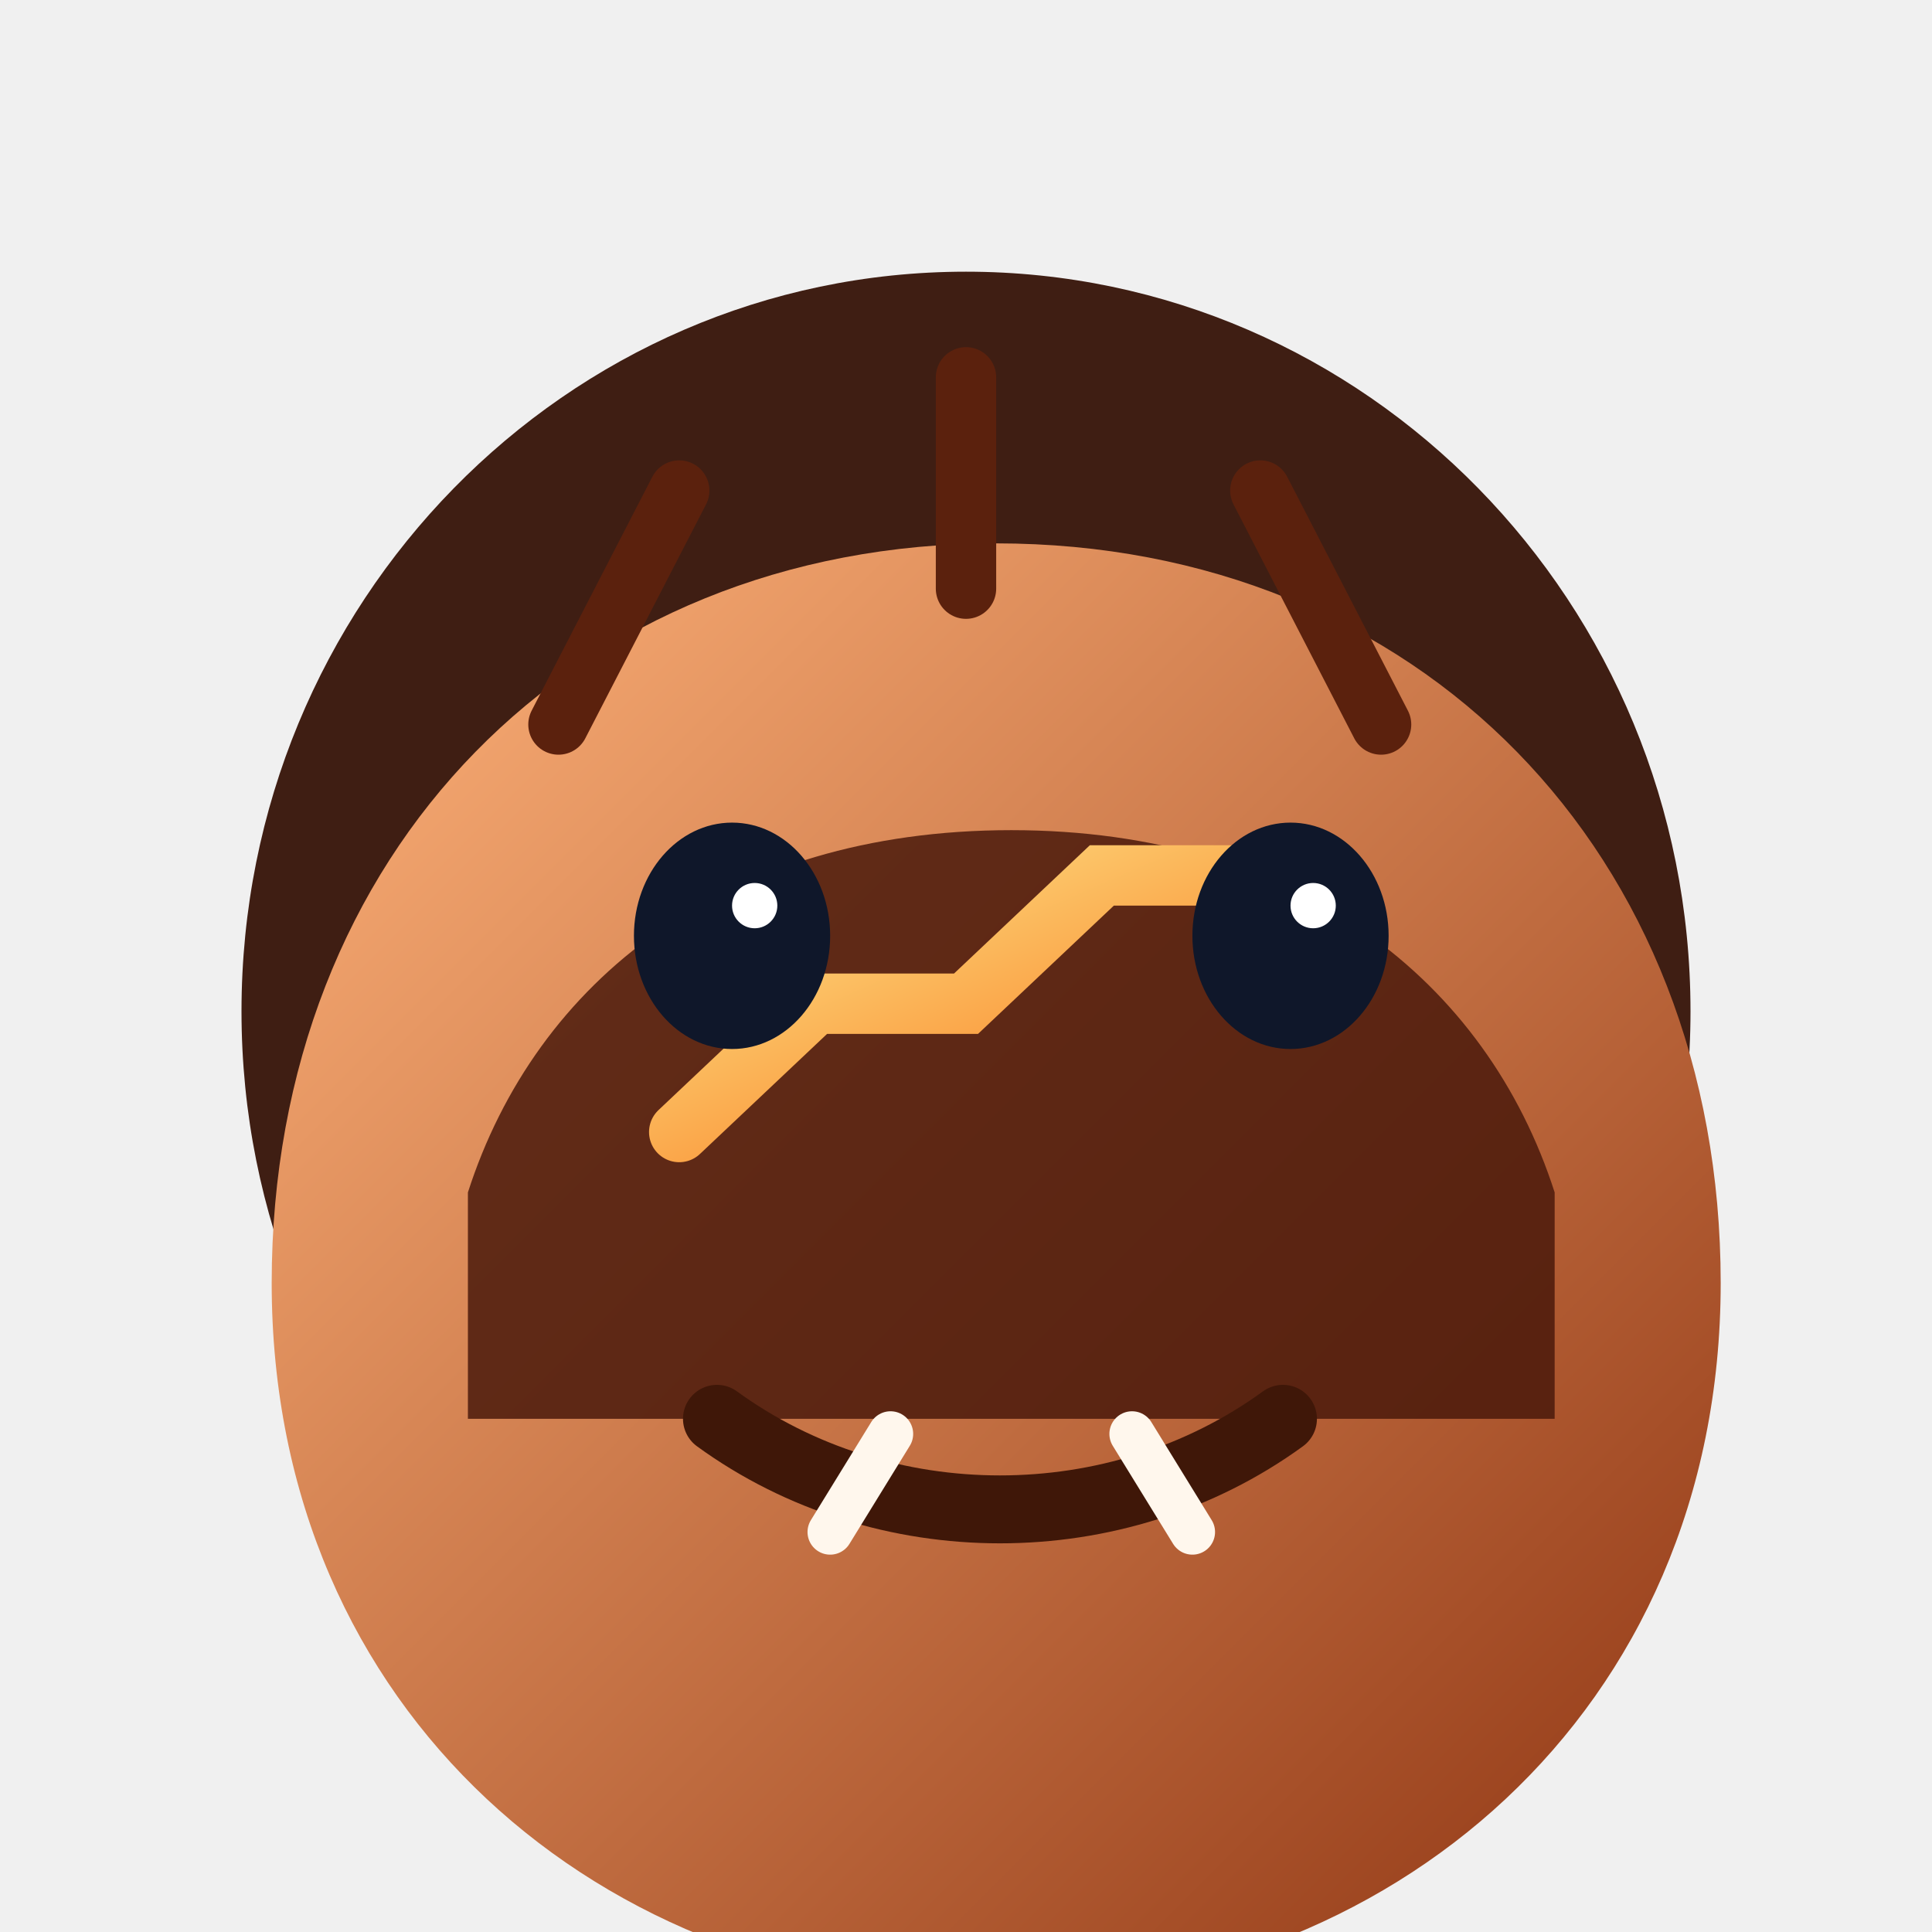
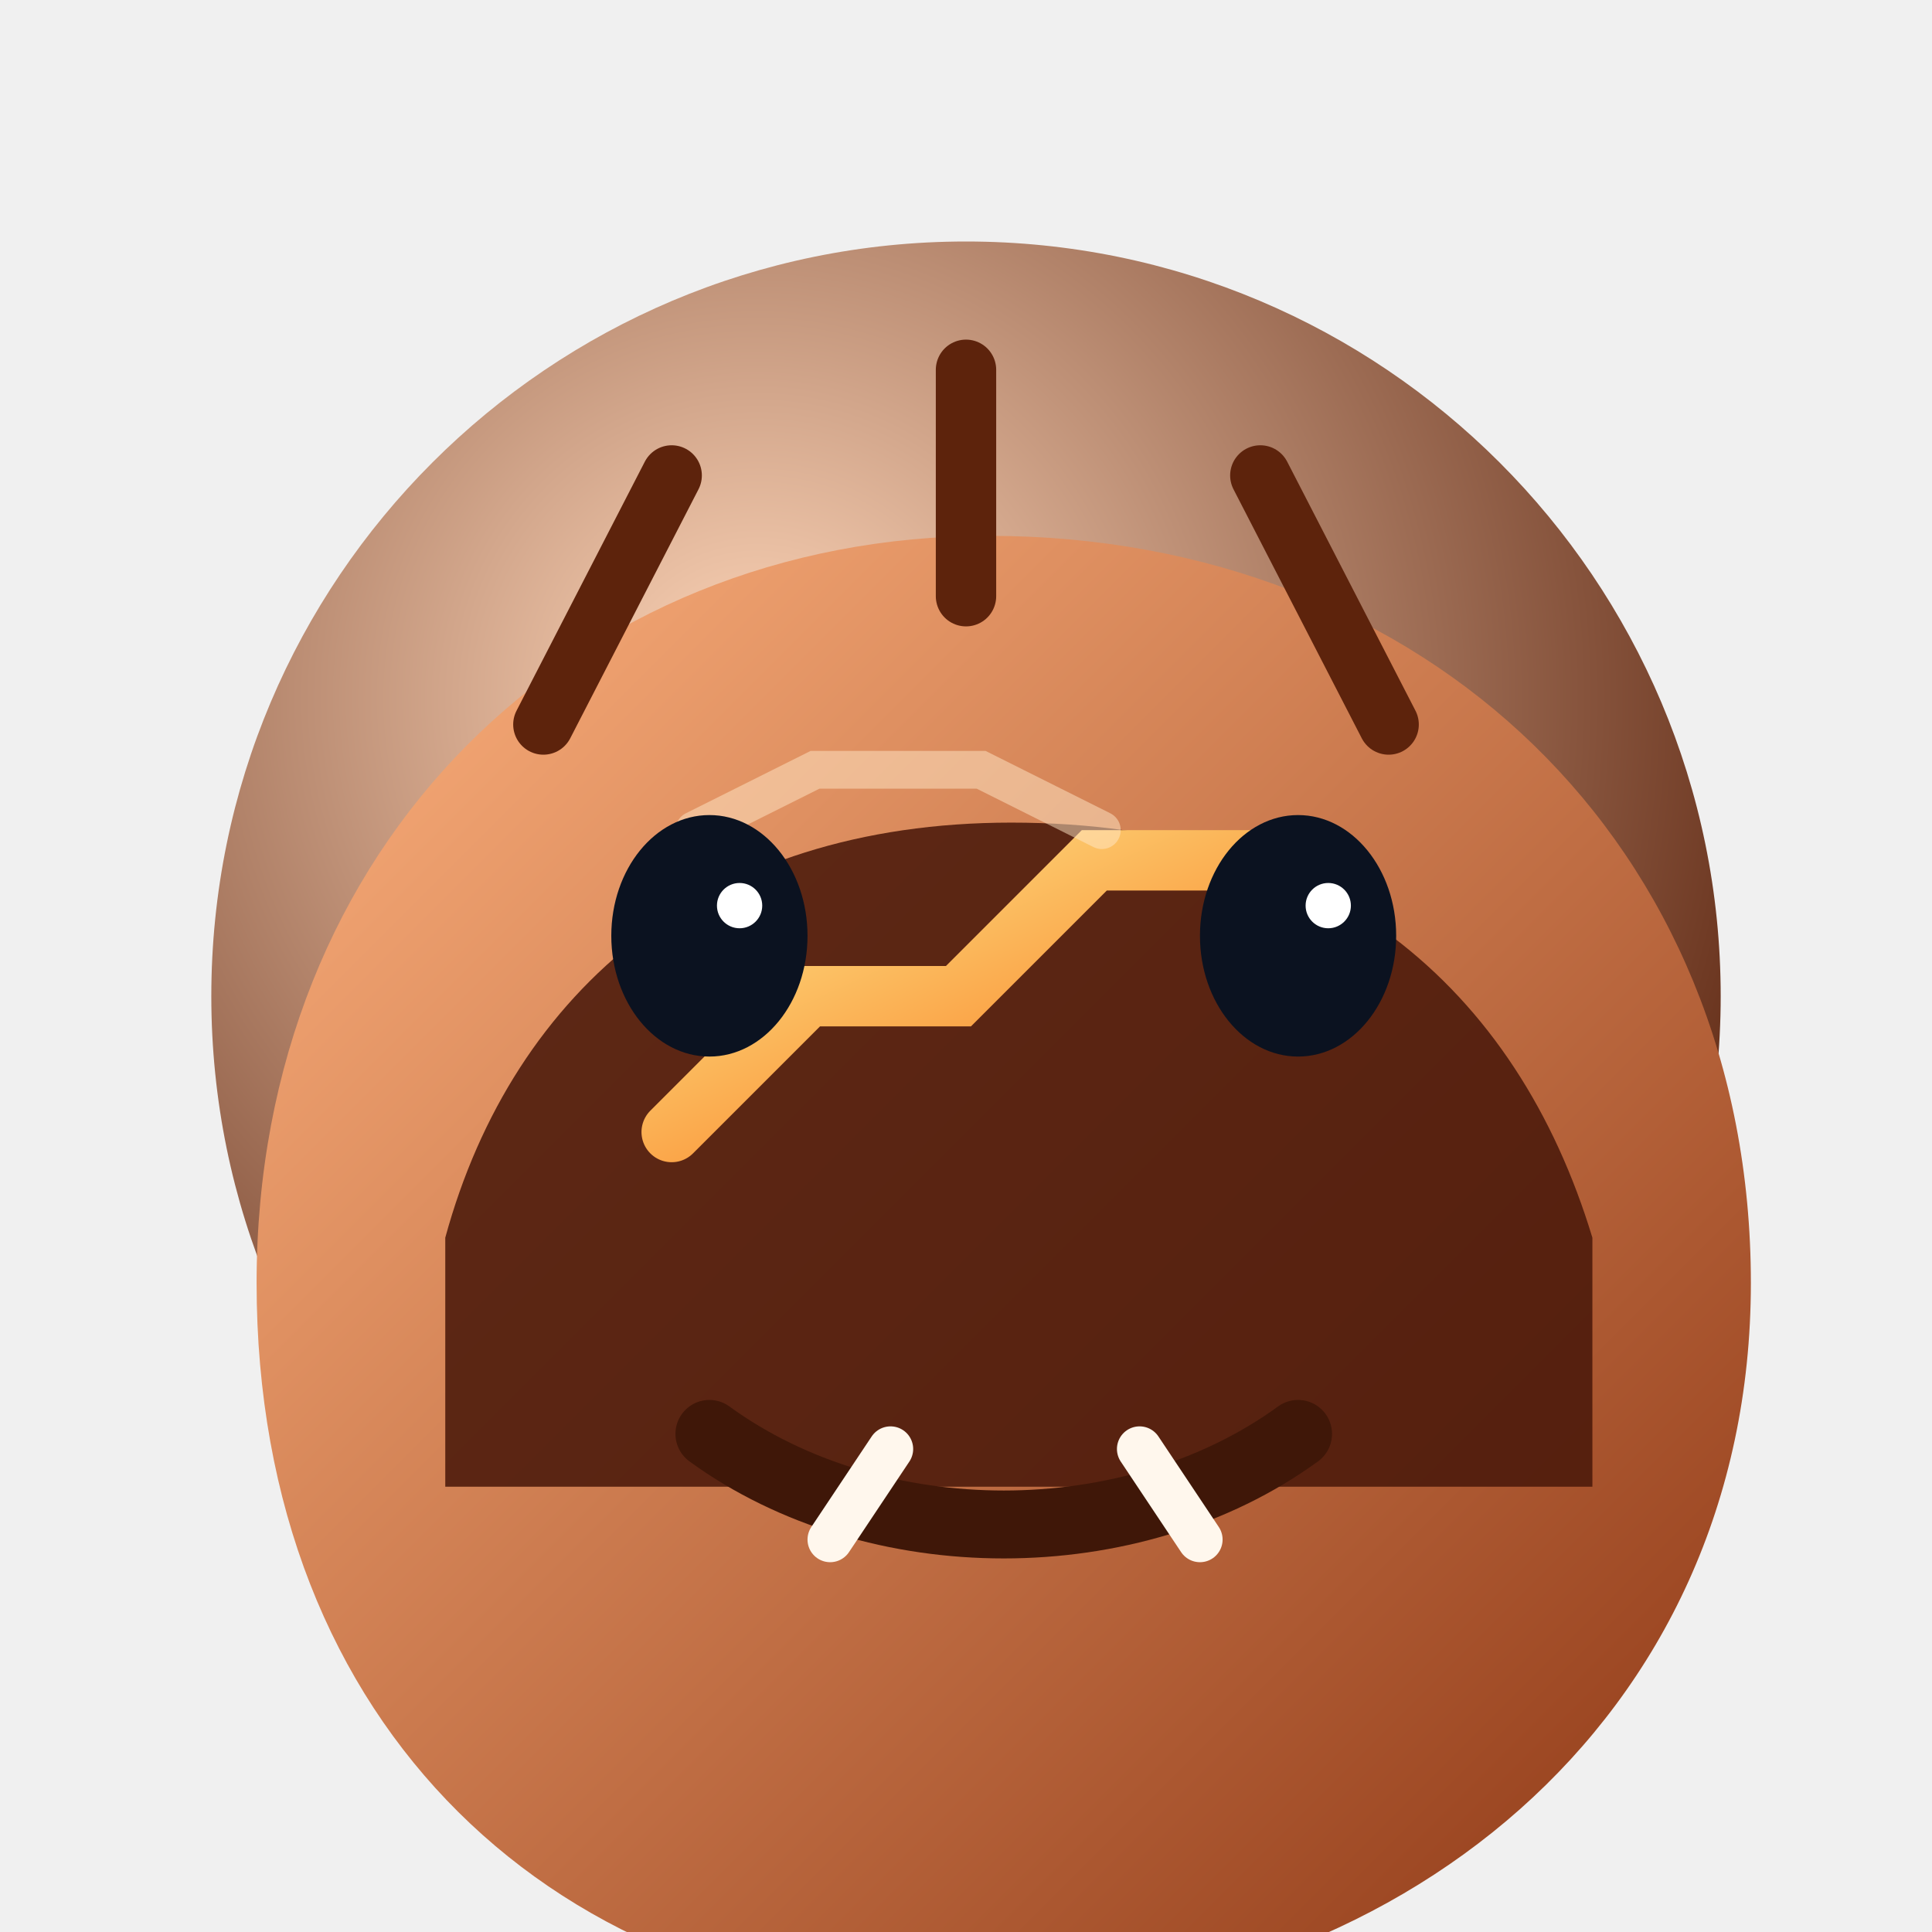
<svg xmlns="http://www.w3.org/2000/svg" viewBox="0 0 256 256">
  <defs>
-     <linearGradient id="skin" x1="0" y1="0" x2="1" y2="1">
-       <stop offset="0" stop-color="#ffb37a" />
-       <stop offset="1" stop-color="#8e3412" />
+     <radialGradient id="dr_bg" cx="36%" cy="30%" r="76%">
+       <stop offset="0" stop-color="#ffd7ba" />
+       <stop offset="1" stop-color="#5a230e" />
+     </radialGradient>
+     <linearGradient id="dr_skin" x1="0" y1="0" x2="1" y2="1">
+       <stop offset="0" stop-color="#ffb37f" />
+       <stop offset="1" stop-color="#8c3513" />
    </linearGradient>
-     <linearGradient id="plate" x1="0" y1="0" x2="1" y2="1">
+     <linearGradient id="dr_spike" x1="0" y1="0" x2="1" y2="1">
      <stop offset="0" stop-color="#fde68a" />
      <stop offset="1" stop-color="#f97316" />
    </linearGradient>
  </defs>
-   <ellipse cx="128" cy="134" rx="96" ry="98" fill="#3f1e13" />
-   <path d="M36 170c0-57 40-98 96-98s96 41 96 98-44 94-96 94-96-37-96-94z" fill="url(#skin)" />
-   <path d="M62 158c9-28 34-48 72-48s63 20 72 48v30H62z" fill="#4a190b" opacity="0.85" />
-   <path d="M74 96l16-31M183 96l-16-31M128 78l0-28" stroke="#5b210d" stroke-width="8" stroke-linecap="round" />
-   <path d="M90 150l18-17 20 0 18-17 22 0" stroke="url(#plate)" stroke-width="8" fill="none" stroke-linecap="round" />
-   <ellipse cx="97" cy="124" rx="13" ry="15" fill="#0f172a" />
-   <ellipse cx="171" cy="124" rx="13" ry="15" fill="#0f172a" />
-   <circle cx="100" cy="120" r="3" fill="#fff" />
-   <circle cx="174" cy="120" r="3" fill="#fff" />
-   <path d="M95 188c22 16 53 16 75 0" stroke="#3f1708" stroke-width="9" fill="none" stroke-linecap="round" />
-   <path d="M118 190l-8 13M150 190l8 13" stroke="#fff7ed" stroke-width="6" stroke-linecap="round" />
+   <ellipse cx="128" cy="132" rx="100" ry="100" fill="url(#dr_bg)" />
+   <path d="M34 170c0-58 42-99 97-99 58 0 101 41 101 99 0 58-47 96-104 96-54 0-94-37-94-96z" fill="url(#dr_skin)" />
+   <path d="M59 164c9-33 35-55 75-55 42 0 67 22 77 55v33H59z" fill="#4b190a" opacity="0.88" />
+   <path d="M72 96l17-33M184 96l-17-33M128 79l0-30" stroke="#5d230c" stroke-width="8" stroke-linecap="round" />
+   <path d="M89 150l18-18 20 0 18-18 23 0" stroke="url(#dr_spike)" stroke-width="8" fill="none" stroke-linecap="round" />
+   <path d="M92 110l16-8 22 0 16 8" stroke="#ffe8c7" stroke-width="5" fill="none" stroke-linecap="round" opacity="0.5" />
+   <ellipse cx="94" cy="124" rx="13" ry="16" fill="#0b1220" />
+   <ellipse cx="172" cy="124" rx="13" ry="16" fill="#0b1220" />
+   <circle cx="98" cy="120" r="3" fill="#fff" />
+   <circle cx="176" cy="120" r="3" fill="#fff" />
+   <path d="M94 190c22 16 56 16 78 0" stroke="#3f1708" stroke-width="9" fill="none" stroke-linecap="round" />
+   <path d="M118 192l-8 12M151 192l8 12" stroke="#fff7ed" stroke-width="6" stroke-linecap="round" />
</svg>
